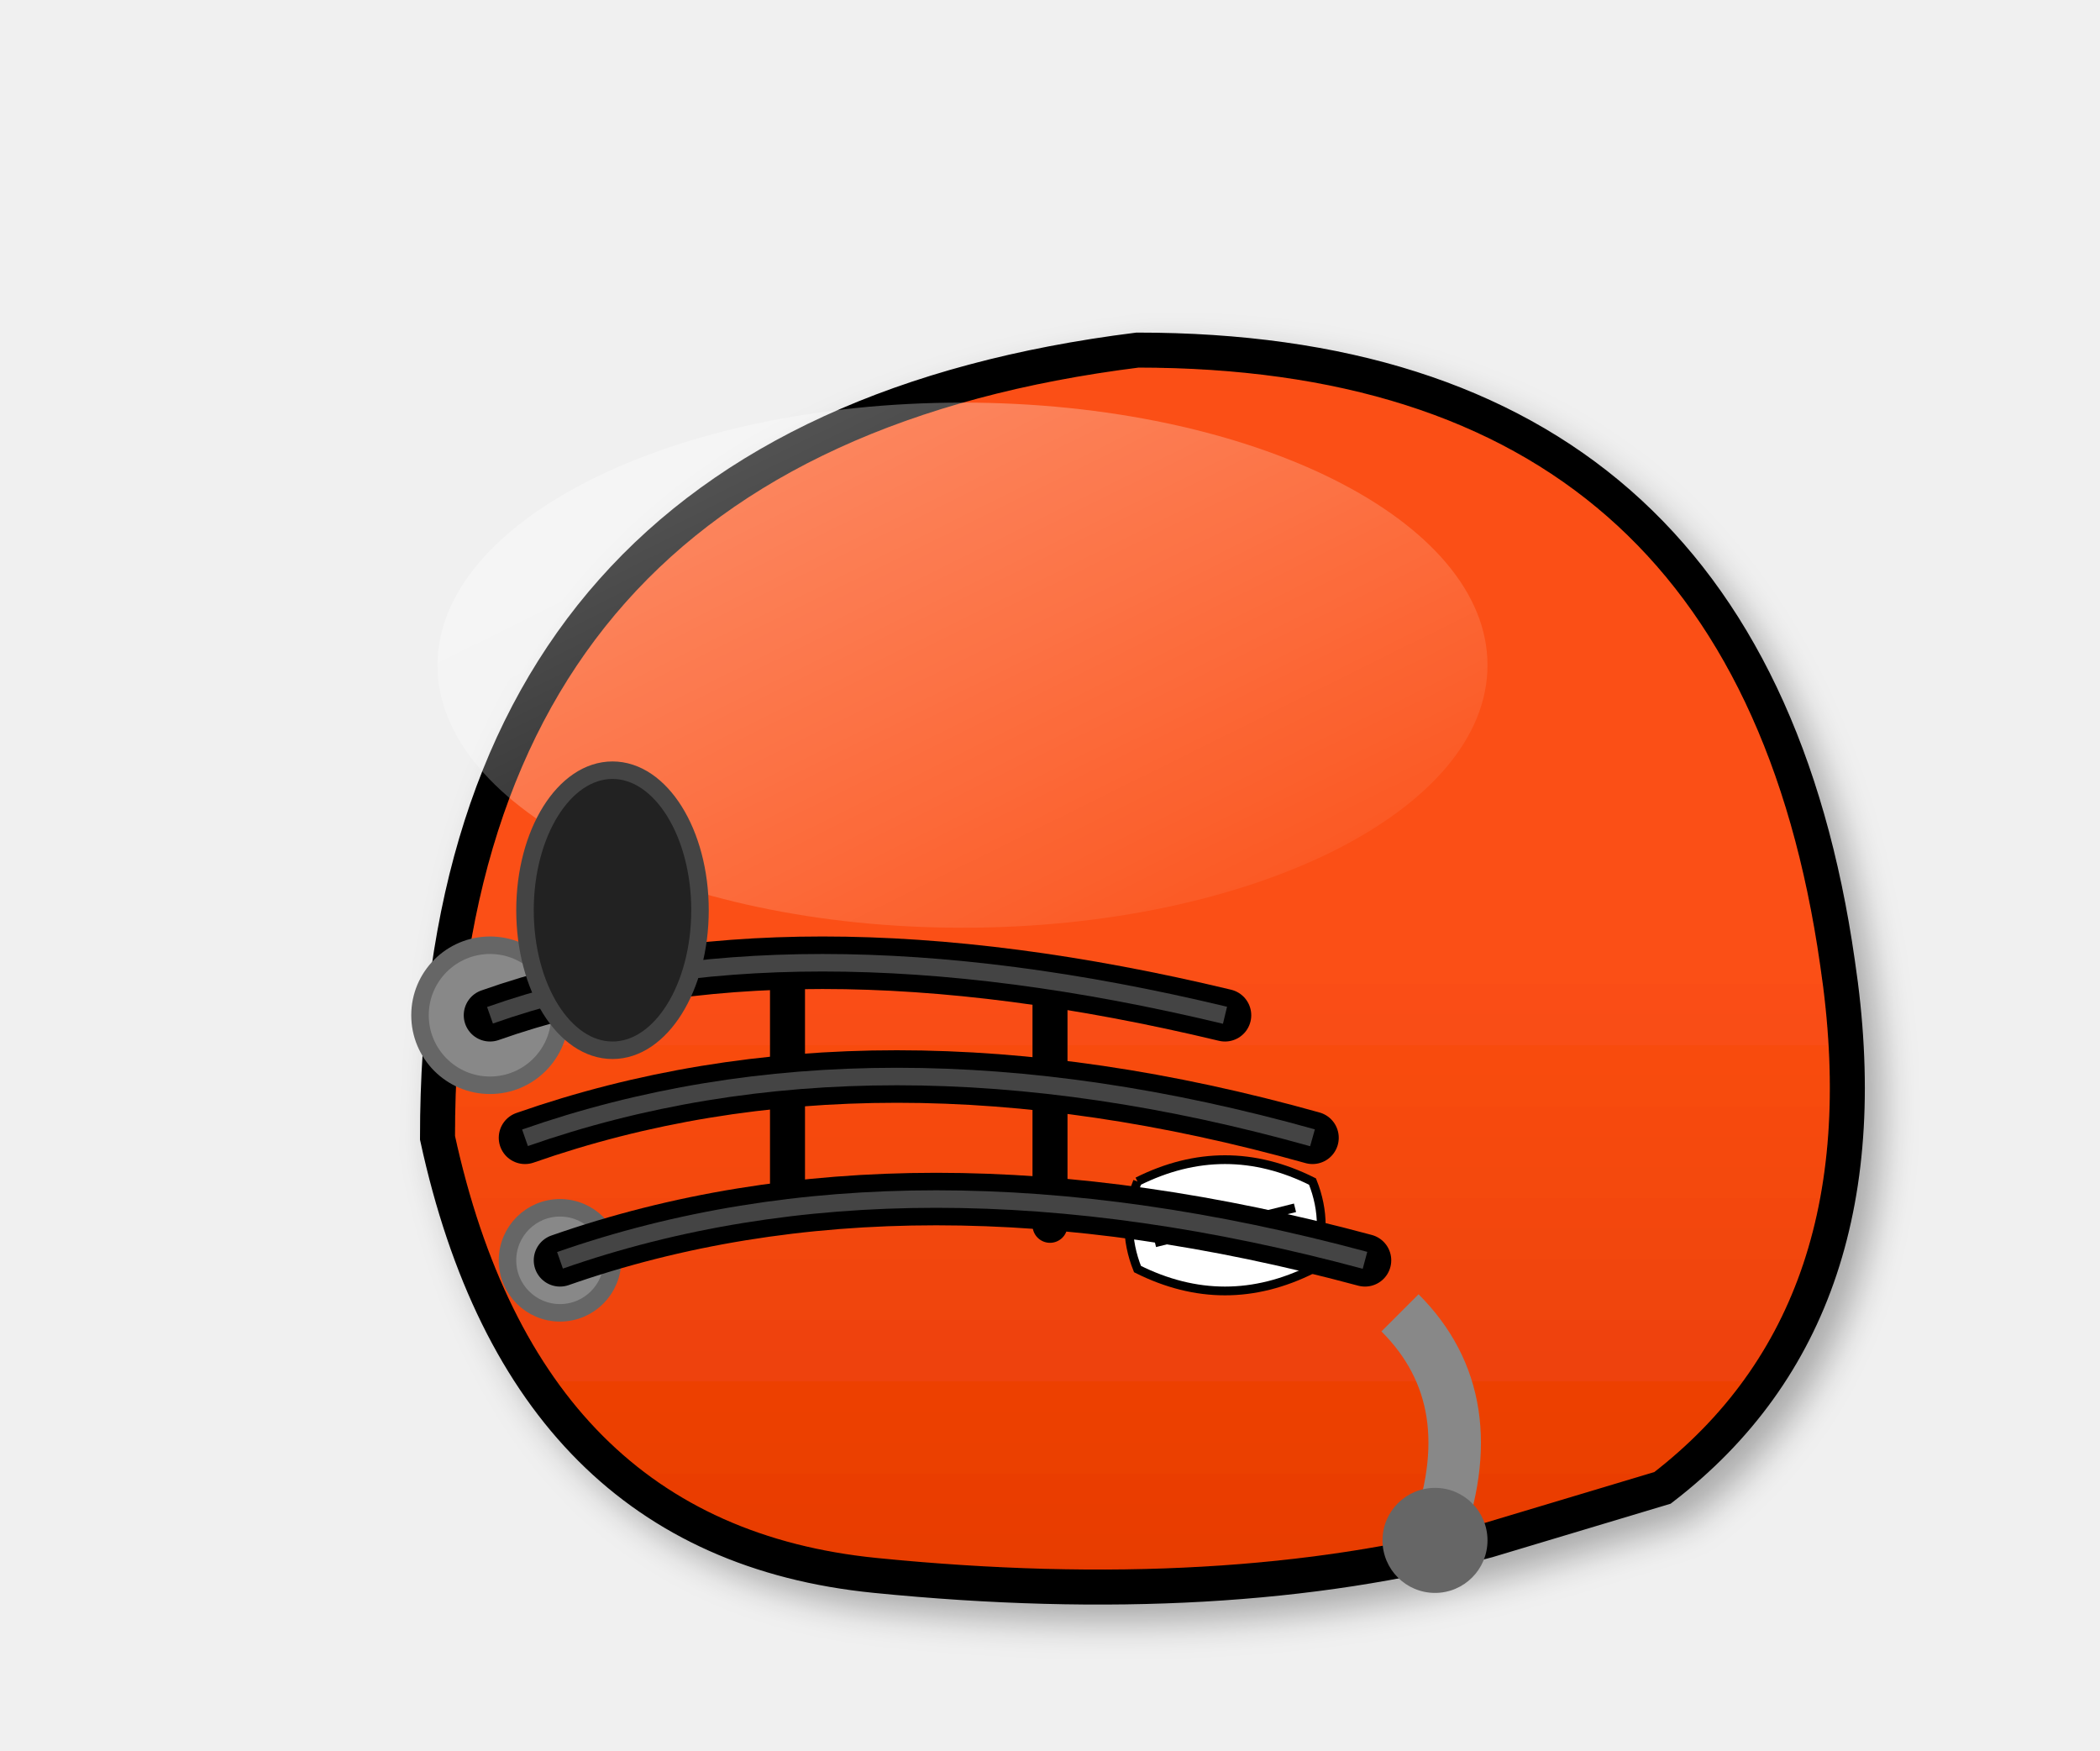
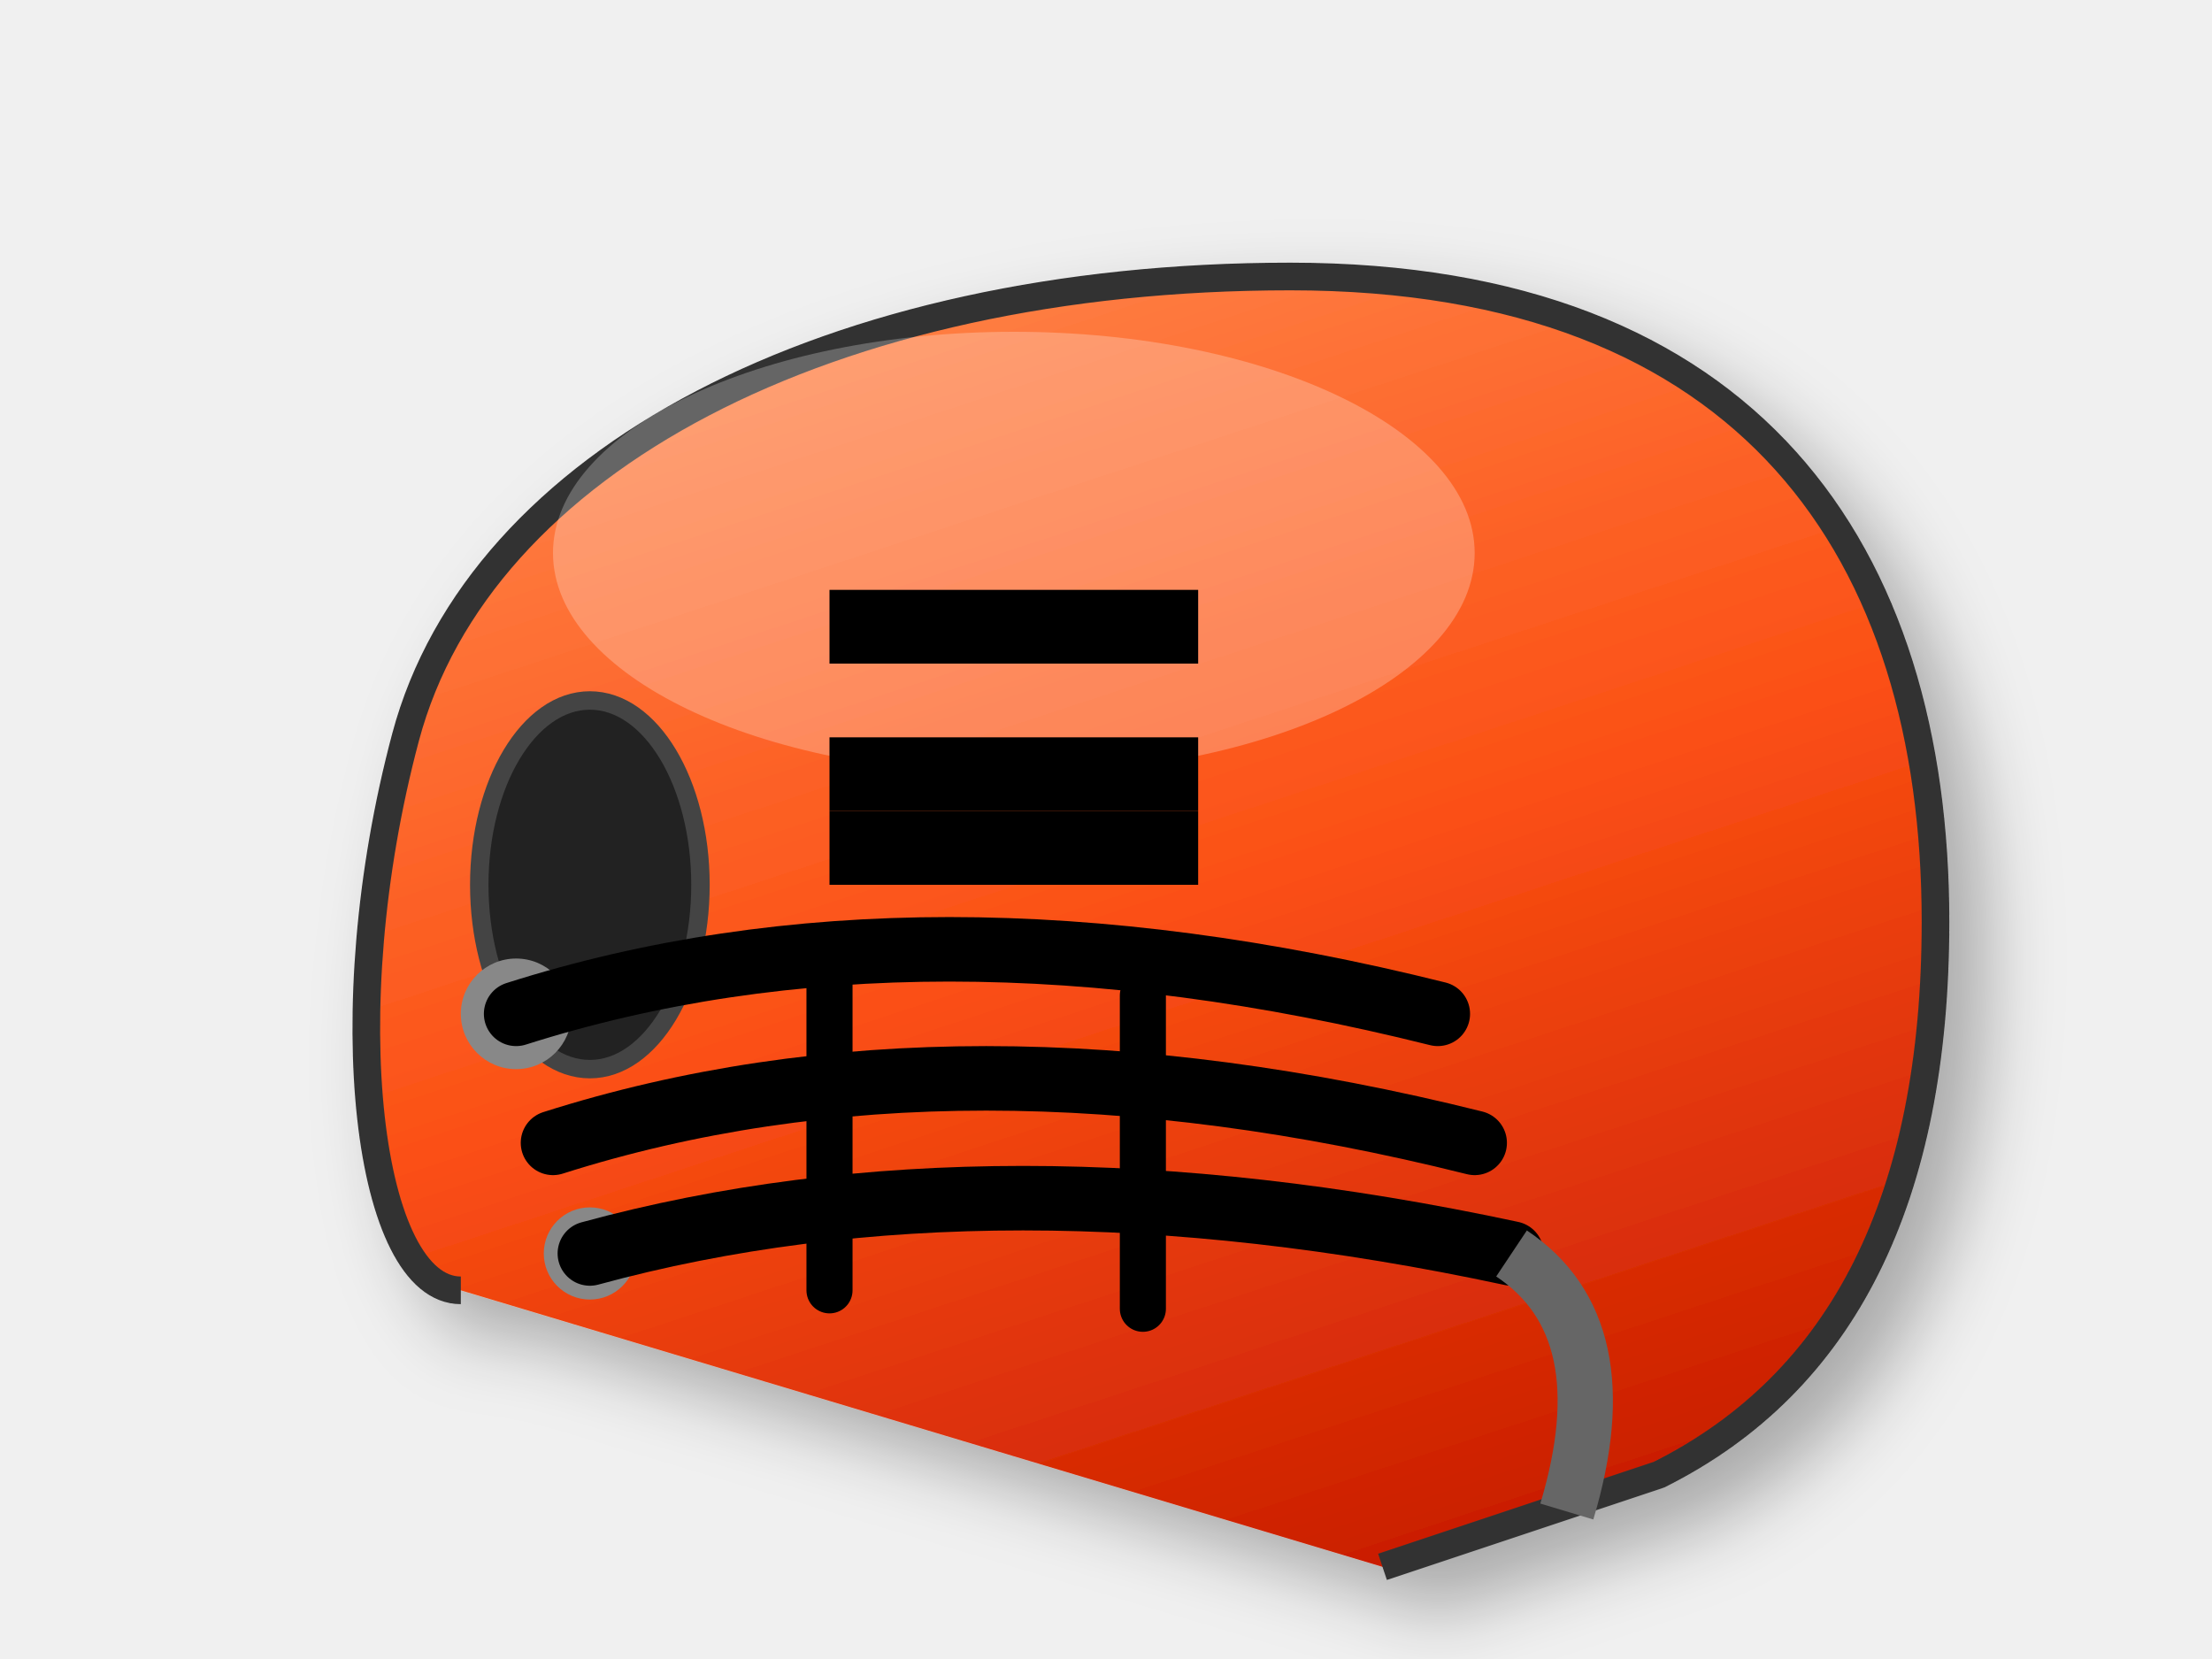
- <svg xmlns="http://www.w3.org/2000/svg" viewBox="0 0 120 100">
+ <svg xmlns="http://www.w3.org/2000/svg" viewBox="0 0 120 90">
  <defs>
-     <linearGradient id="helmetShellCIN" x1="0%" y1="0%" x2="0%" y2="100%">
-       <stop offset="0%" style="stop-color:#FB4F14;stop-opacity:1" />
+     <linearGradient id="shellGradCIN" x1="30%" y1="0%" x2="70%" y2="100%">
+       <stop offset="0%" style="stop-color:#ff8247;stop-opacity:1" />
      <stop offset="50%" style="stop-color:#FB4F14;stop-opacity:1" />
-       <stop offset="100%" style="stop-color:#e73b00;stop-opacity:1" />
-     </linearGradient>
-     <linearGradient id="helmetHighlightCIN" x1="0%" y1="0%" x2="100%" y2="100%">
-       <stop offset="0%" style="stop-color:#ffffff;stop-opacity:0.4" />
-       <stop offset="100%" style="stop-color:#ffffff;stop-opacity:0" />
+       <stop offset="100%" style="stop-color:#c81c00;stop-opacity:1" />
    </linearGradient>
    <filter id="shadowCIN" x="-20%" y="-20%" width="140%" height="140%">
-       <feDropShadow dx="1" dy="1" stdDeviation="1" flood-opacity="0.3" />
+       <feDropShadow dx="2" dy="2" stdDeviation="2" flood-opacity="0.3" />
    </filter>
  </defs>
-   <path d="M 25 65 Q 25 25 65 20 Q 100 20 105 55 Q 108 75 95 85 L 85 88 Q 70 92 50 90 Q 30 88 25 65 Z" fill="url(#helmetShellCIN)" stroke="#000000" stroke-width="2" filter="url(#shadowCIN)" />
-   <ellipse cx="55" cy="38" rx="30" ry="15" fill="url(#helmetHighlightCIN)" />
-   <g transform="translate(45, 45) scale(0.5)">
-     <path d="M 40 45 Q 50 40 60 45 Q 62 50 60 55 Q 50 60 40 55 Q 38 50 40 45 M 42 48 L 58 52 M 42 52 L 58 48" fill="#FFFFFF" stroke="#000000" stroke-width="1" />
+   <path d="M 25 70 C 20 70 18 55 22 40 C 26 25 45 15 70 15 C 95 15 105 30 105 50 C 105 65 100 75 90 80 L 75 85" fill="url(#shellGradCIN)" stroke="#333333" stroke-width="1.5" filter="url(#shadowCIN)" />
+   <ellipse cx="55" cy="30" rx="25" ry="12" fill="#FFFFFF" opacity="0.25" />
+   <rect x="45" y="32" width="20" height="4" fill="#000000" />
+   <rect x="45" y="40" width="20" height="4" fill="#000000" />
+   <rect x="45" y="44" width="20" height="4" fill="#000000" />
+   <ellipse cx="32" cy="48" rx="6" ry="10" fill="#222222" stroke="#444444" stroke-width="1" />
+   <circle cx="28" cy="55" r="3" fill="#888888" />
+   <circle cx="32" cy="68" r="2.5" fill="#888888" />
+   <g stroke="#000000" stroke-width="3.5" fill="none" stroke-linecap="round">
+     <path d="M 28 55 Q 50 48 78 55" />
+     <path d="M 30 62 Q 52 55 80 62" />
+     <path d="M 32 68 Q 54 62 82 68" />
+     <path d="M 45 52 L 45 70" stroke-width="2.5" />
+     <path d="M 62 54 L 62 71" stroke-width="2.5" />
  </g>
-   <circle cx="28" cy="58" r="4" fill="#888888" stroke="#666666" stroke-width="1" />
-   <circle cx="32" cy="72" r="3" fill="#888888" stroke="#666666" stroke-width="1" />
-   <g stroke="#000000" stroke-width="3" fill="none" stroke-linecap="round">
-     <path d="M 28 58 Q 45 52 70 58" />
-     <path d="M 30 65 Q 50 58 75 65" />
-     <path d="M 32 72 Q 52 65 78 72" />
-     <path d="M 45 55 L 45 68" stroke-width="2" />
-     <path d="M 60 57 L 60 70" stroke-width="2" />
-   </g>
-   <path d="M 28 58 Q 45 52 70 58" stroke="#444444" stroke-width="1" fill="none" />
-   <path d="M 30 65 Q 50 58 75 65" stroke="#444444" stroke-width="1" fill="none" />
-   <path d="M 32 72 Q 52 65 78 72" stroke="#444444" stroke-width="1" fill="none" />
-   <ellipse cx="35" cy="52" rx="5" ry="8" fill="#222222" stroke="#444444" stroke-width="1" />
-   <path d="M 80 75 Q 85 80 82 88" stroke="#888888" stroke-width="3" fill="none" />
-   <circle cx="82" cy="88" r="3" fill="#666666" />
+   <path d="M 82 68 Q 88 72 85 82" stroke="#666666" stroke-width="3" fill="none" />
</svg>
